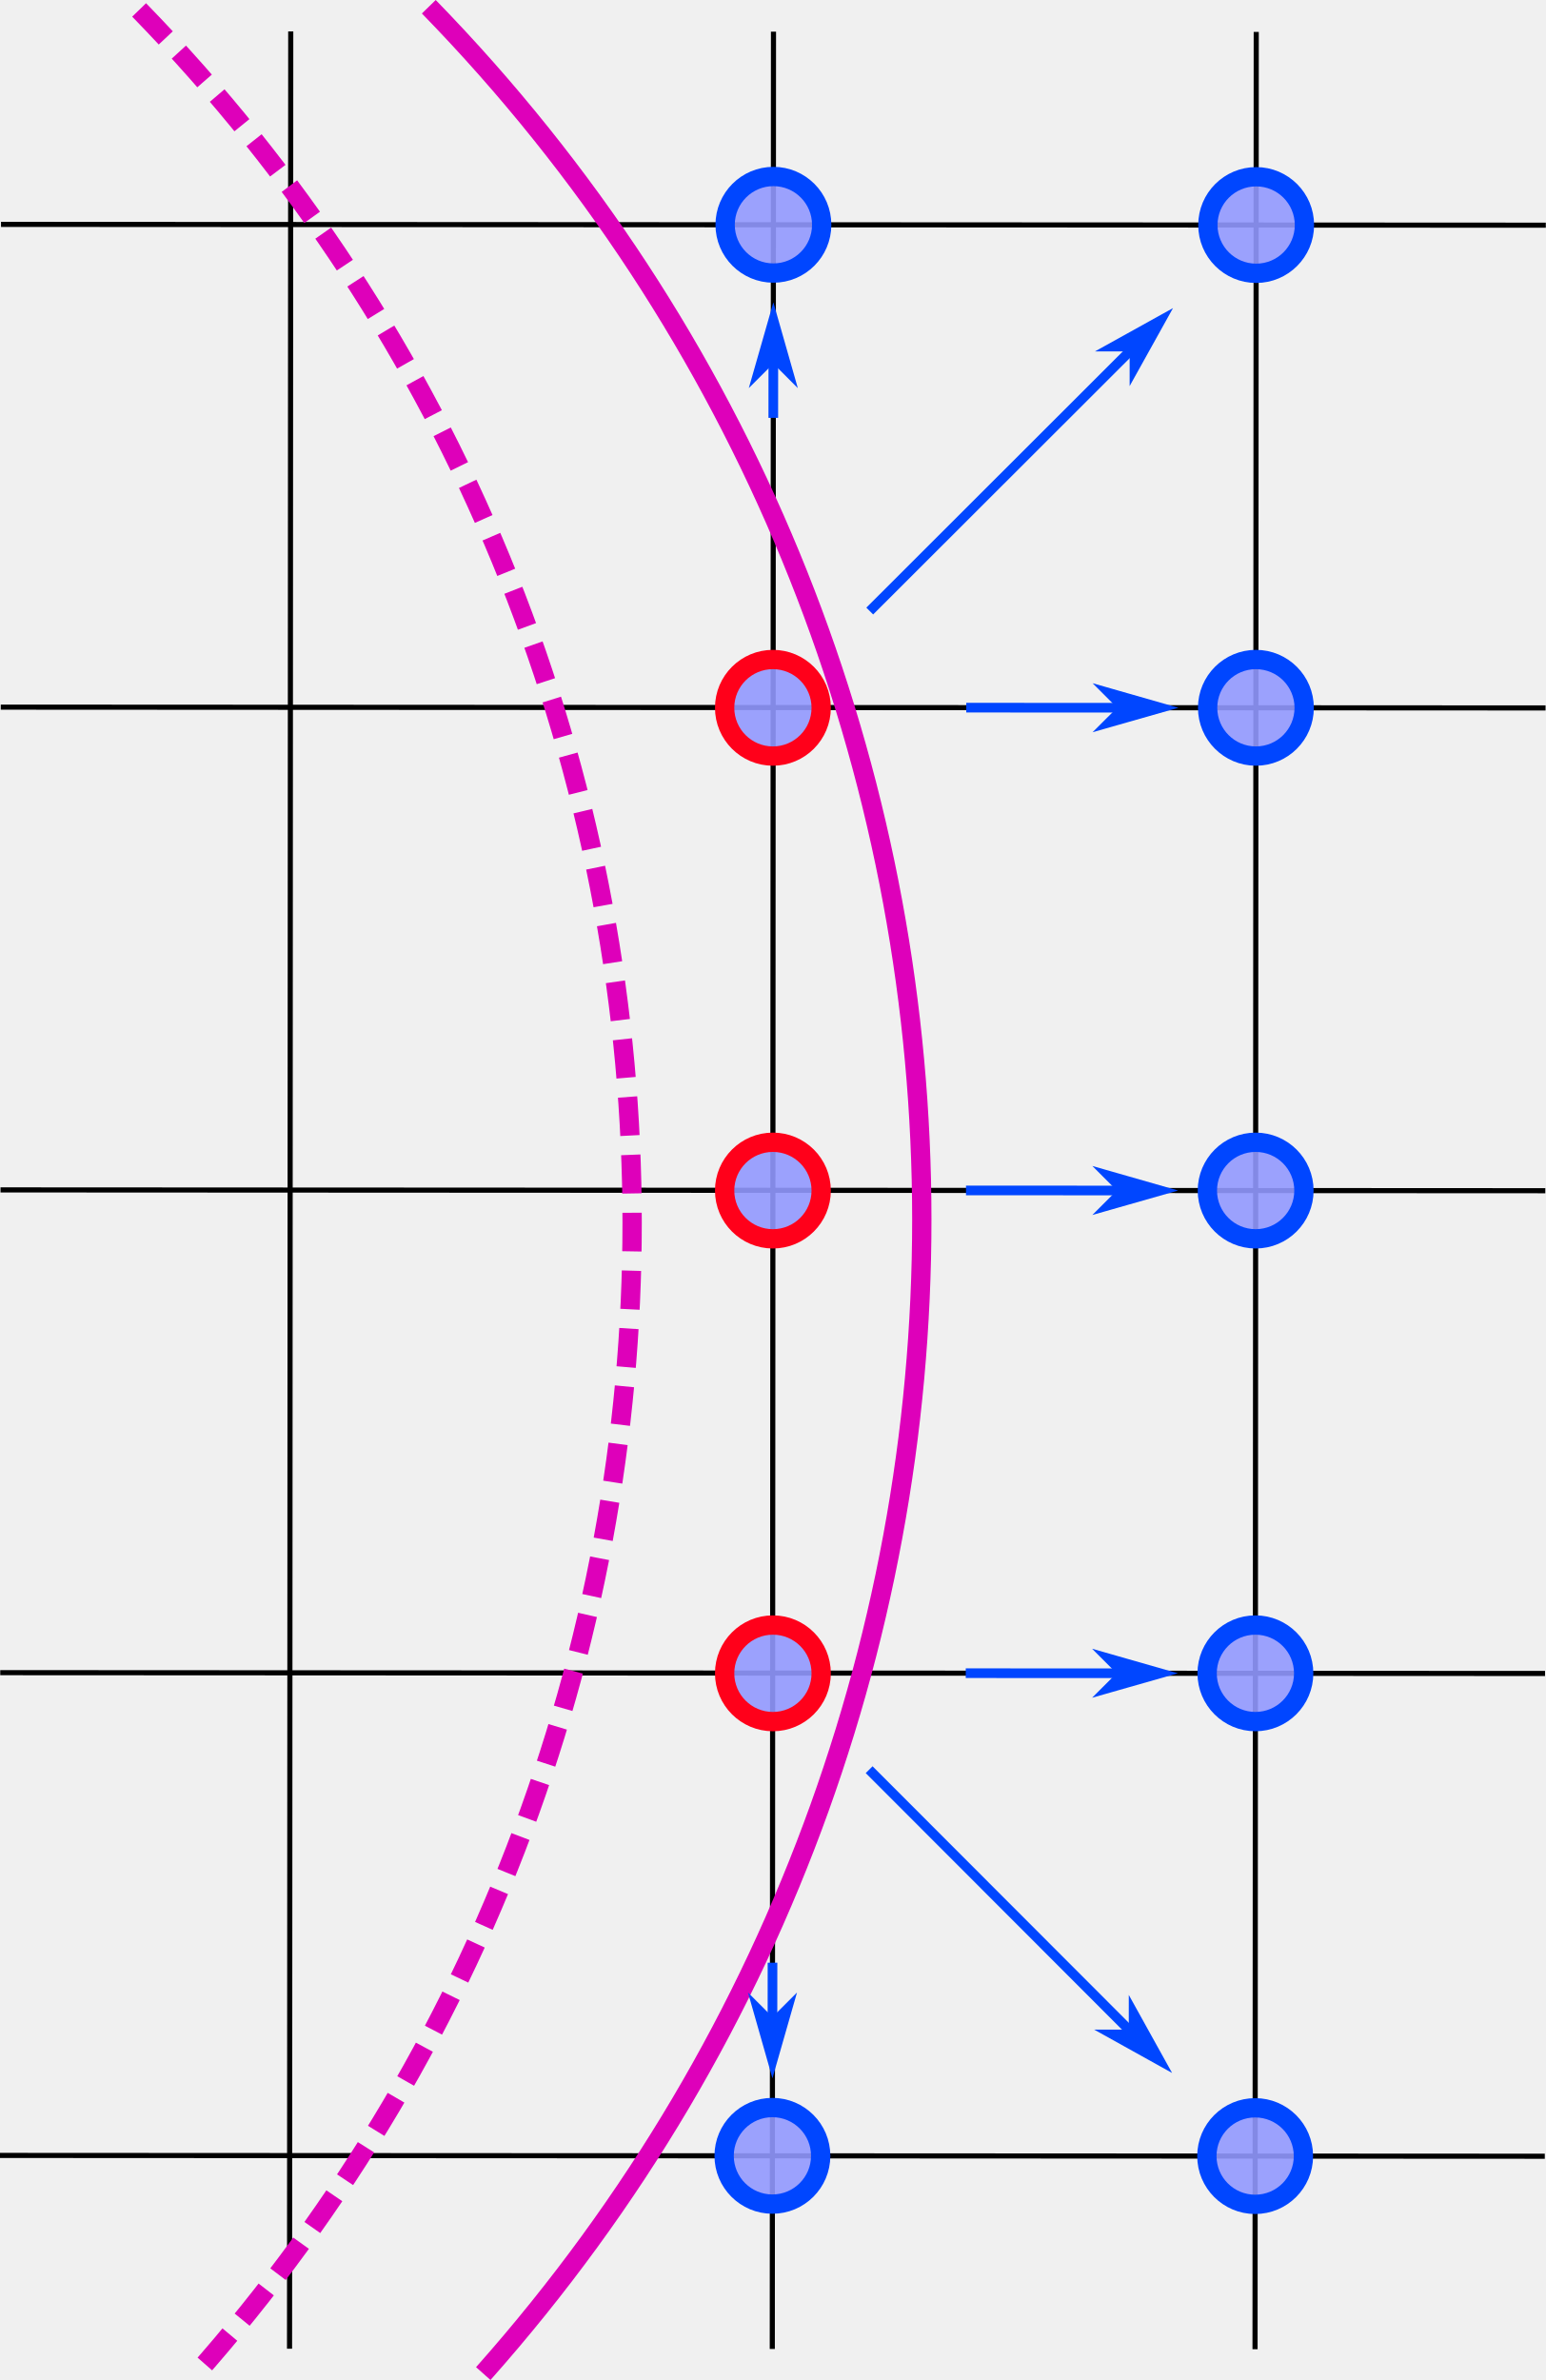
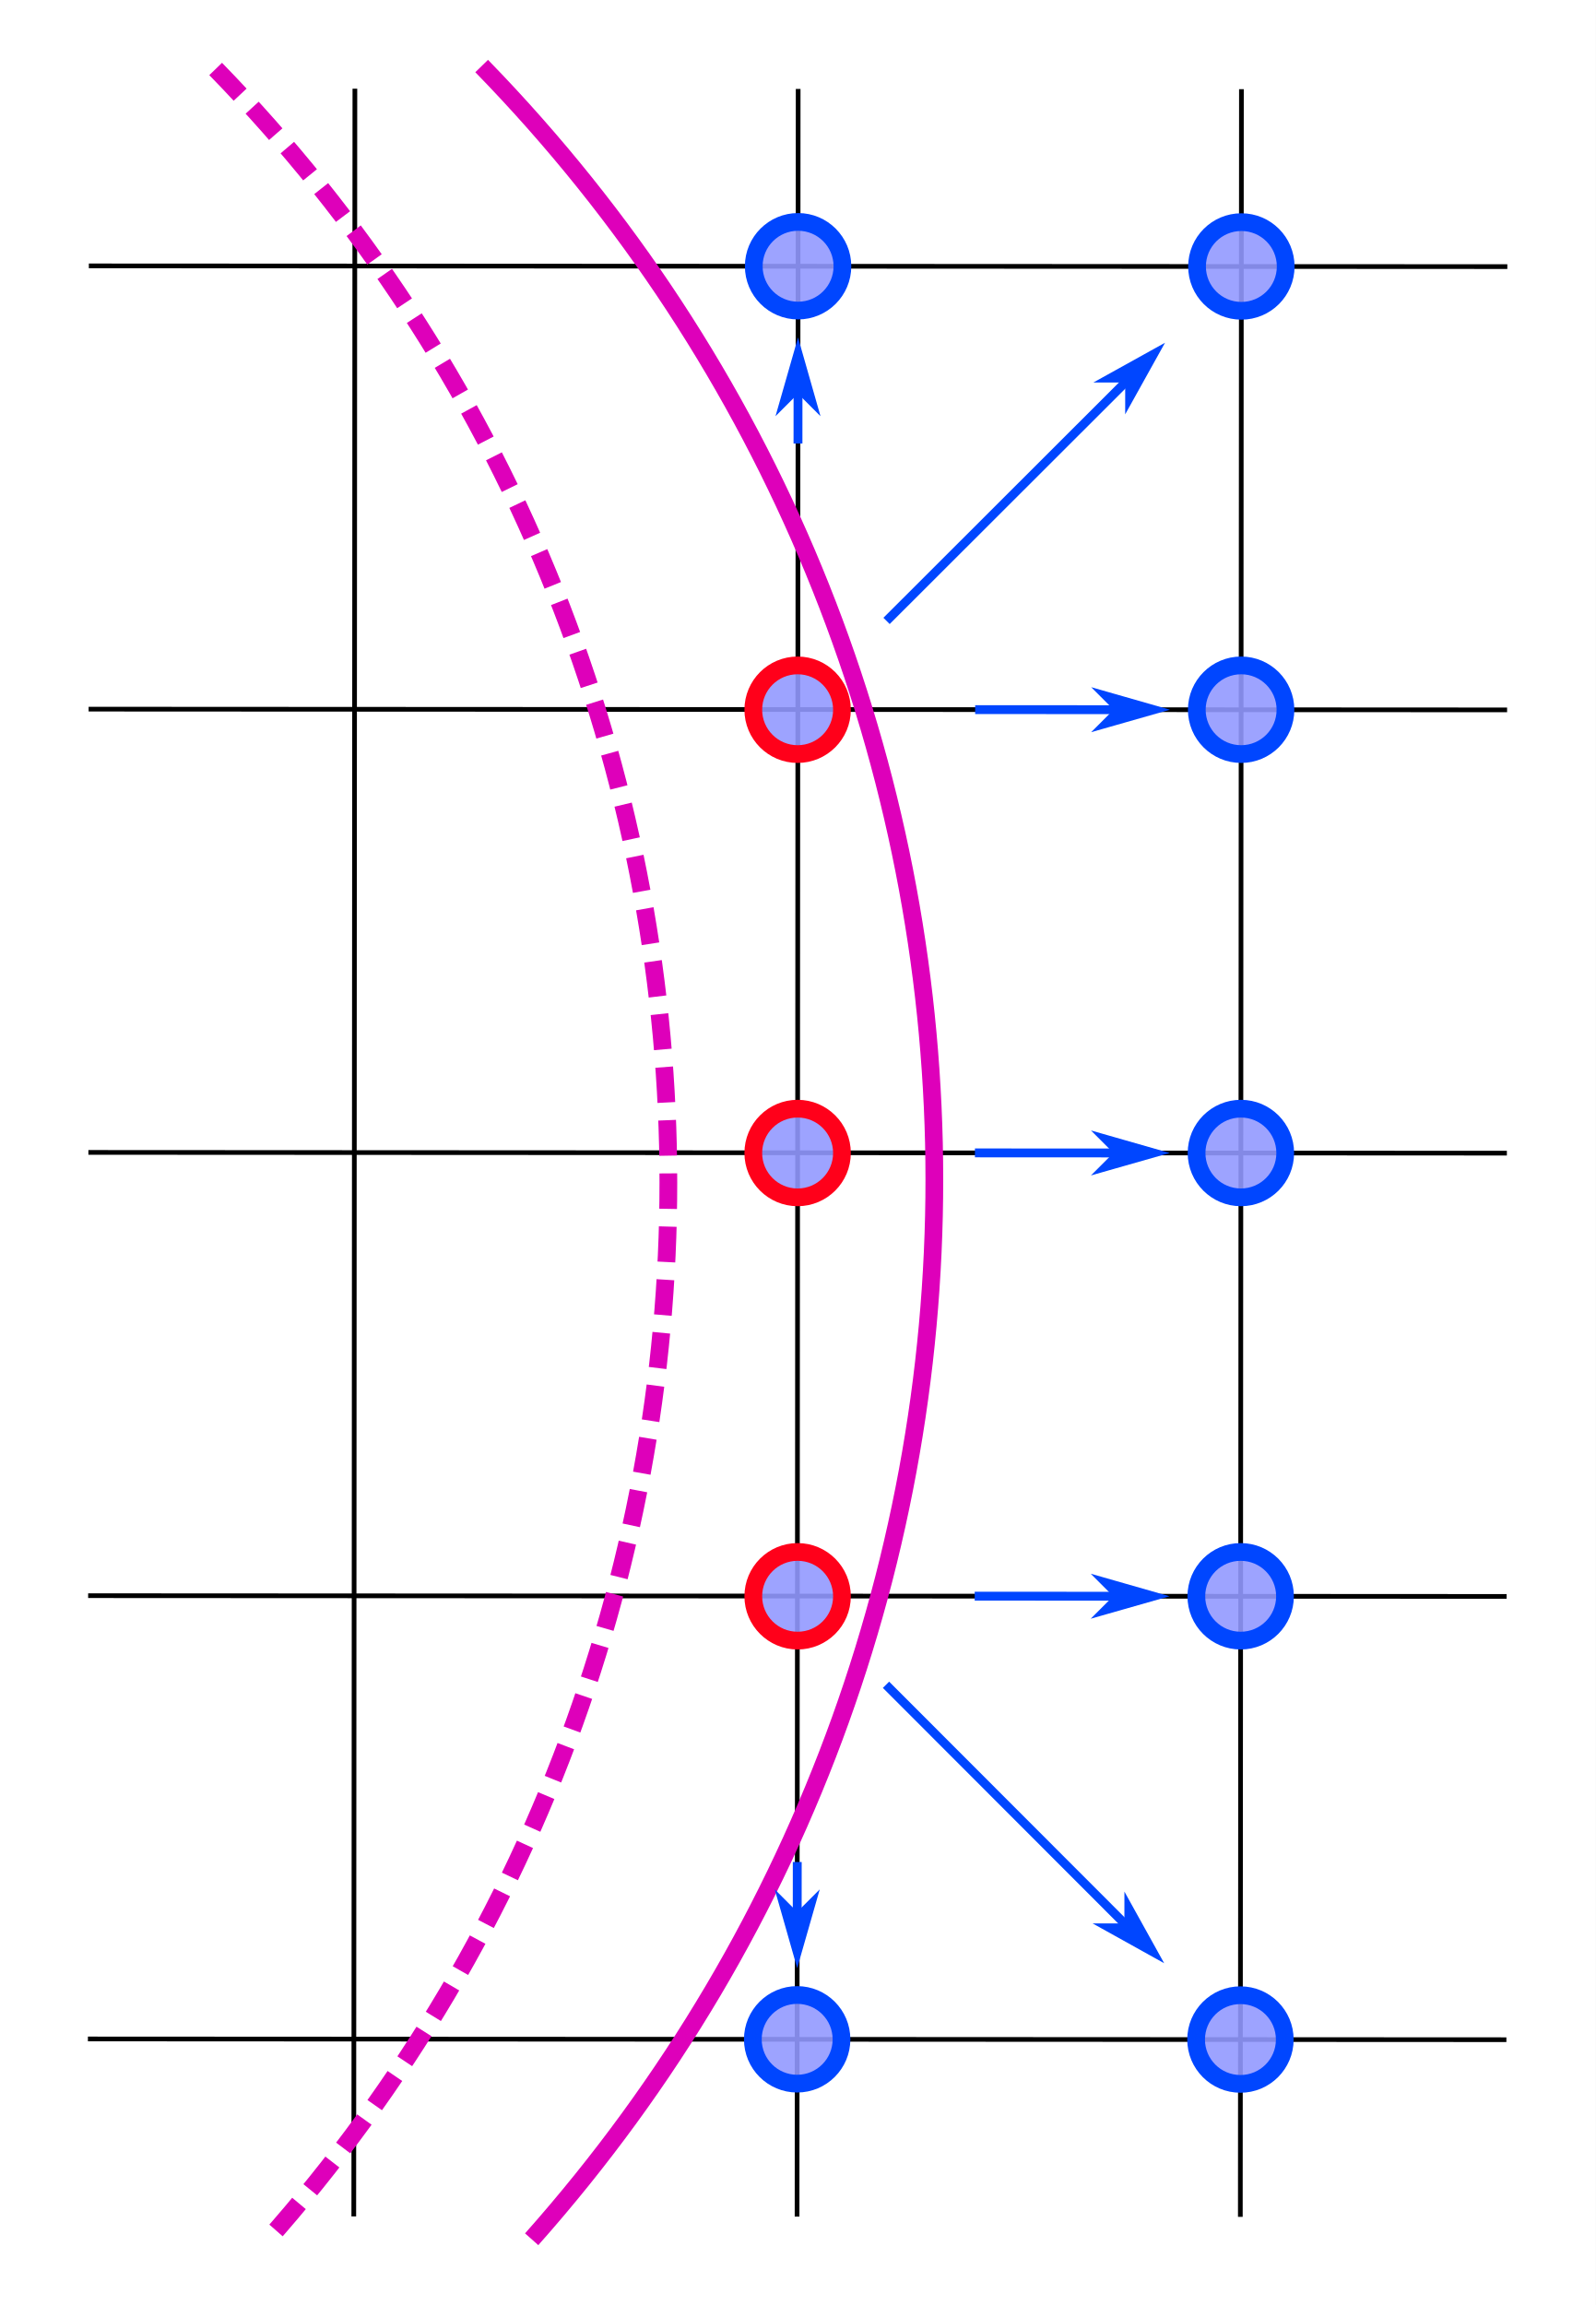
- <svg xmlns="http://www.w3.org/2000/svg" width="80.052mm" height="123.249mm" viewBox="0 0 80.052 123.249" version="1.1" id="svg5">
+ <svg xmlns="http://www.w3.org/2000/svg" width="90mm" height="130mm" viewBox="0 0 90 130" version="1.1" id="svg5">
  <defs id="defs2">
    <marker style="overflow:visible" id="Arrow1Mstart" refX="0" refY="0" orient="auto">
      <path transform="matrix(0.4,0,0,0.4,4,0)" style="fill:context-stroke;fill-rule:evenodd;stroke:context-stroke;stroke-width:1pt" d="M 0,0 5,-5 -12.5,0 5,5 Z" id="path9701" />
    </marker>
    <marker style="overflow:visible" id="Arrow1Mend" refX="0" refY="0" orient="auto">
      <path transform="matrix(-0.4,0,0,-0.4,-4,0)" style="fill:context-stroke;fill-rule:evenodd;stroke:context-stroke;stroke-width:1pt" d="M 0,0 5,-5 -12.5,0 5,5 Z" id="path9704" />
    </marker>
    <marker style="overflow:visible" id="Arrow2Lend" refX="0" refY="0" orient="auto">
      <path transform="matrix(-1.1,0,0,-1.1,-1.1,0)" d="M 8.719,4.034 -2.207,0.016 8.719,-4.002 c -1.745,2.372 -1.735,5.617 -6e-7,8.035 z" style="fill:context-stroke;fill-rule:evenodd;stroke:context-stroke;stroke-width:0.625;stroke-linejoin:round" id="path9716" />
    </marker>
    <marker style="overflow:visible" id="Arrow1Mend-5" refX="0" refY="0" orient="auto">
      <path transform="matrix(-0.4,0,0,-0.4,-4,0)" style="fill:context-stroke;fill-rule:evenodd;stroke:context-stroke;stroke-width:1pt" d="M 0,0 5,-5 -12.5,0 5,5 Z" id="path9704-6" />
    </marker>
    <marker style="overflow:visible" id="Arrow1Mend-9" refX="0" refY="0" orient="auto">
      <path transform="matrix(-0.4,0,0,-0.4,-4,0)" style="fill:context-stroke;fill-rule:evenodd;stroke:context-stroke;stroke-width:1pt" d="M 0,0 5,-5 -12.5,0 5,5 Z" id="path9704-4" />
    </marker>
    <marker style="overflow:visible" id="Arrow1Mend-1" refX="0" refY="0" orient="auto">
      <path transform="matrix(-0.4,0,0,-0.4,-4,0)" style="fill:context-stroke;fill-rule:evenodd;stroke:context-stroke;stroke-width:1pt" d="M 0,0 5,-5 -12.5,0 5,5 Z" id="path9704-2" />
    </marker>
    <marker style="overflow:visible" id="Arrow1Mend-3" refX="0" refY="0" orient="auto">
      <path transform="matrix(-0.4,0,0,-0.4,-4,0)" style="fill:context-stroke;fill-rule:evenodd;stroke:context-stroke;stroke-width:1pt" d="M 0,0 5,-5 -12.5,0 5,5 Z" id="path9704-9" />
    </marker>
    <marker style="overflow:visible" id="Arrow1Mend-8" refX="0" refY="0" orient="auto">
      <path transform="matrix(-0.4,0,0,-0.4,-4,0)" style="fill:context-stroke;fill-rule:evenodd;stroke:context-stroke;stroke-width:1pt" d="M 0,0 5,-5 -12.5,0 5,5 Z" id="path9704-8" />
    </marker>
    <marker style="overflow:visible" id="Arrow1Mend-0" refX="0" refY="0" orient="auto">
      <path transform="matrix(-0.4,0,0,-0.4,-4,0)" style="fill:context-stroke;fill-rule:evenodd;stroke:context-stroke;stroke-width:1pt" d="M 0,0 5,-5 -12.5,0 5,5 Z" id="path9704-96" />
    </marker>
  </defs>
-   <g id="layer1" transform="translate(-49.95842,-63.37559)">
+   <g id="layer1" transform="translate(-45,-60)">
+     <rect style="fill:#ffffff;fill-opacity:0.999;fill-rule:evenodd;stroke-width:0.5;stroke-linejoin:round" id="rect943" width="90" height="130" x="45" y="60" />
    <path style="fill:none;stroke:#000000;stroke-width:0.265px;stroke-linecap:butt;stroke-linejoin:miter;stroke-opacity:1" d="m 129.958,175.037 -80,-0.042" id="path859" />
    <path style="fill:none;stroke:#000000;stroke-width:0.265px;stroke-linecap:butt;stroke-linejoin:miter;stroke-opacity:1" d="m 129.971,150.037 -80,-0.042" id="path861" />
    <path style="fill:none;stroke:#000000;stroke-width:0.265px;stroke-linecap:butt;stroke-linejoin:miter;stroke-opacity:1" d="M 129.985,125.037 49.985,124.995" id="path863" />
    <path style="fill:none;stroke:#000000;stroke-width:0.265px;stroke-linecap:butt;stroke-linejoin:miter;stroke-opacity:1" d="M 129.998,100.037 49.998,99.995" id="path865" />
    <path style="fill:none;stroke:#000000;stroke-width:0.265px;stroke-linecap:butt;stroke-linejoin:miter;stroke-opacity:1" d="M 130.011,75.037 50.011,74.995" id="path867" />
    <path style="fill:none;stroke:#000000;stroke-width:0.265px;stroke-linecap:butt;stroke-linejoin:miter;stroke-opacity:1" d="m 114.953,185.029 0.062,-120" id="path869" />
    <path style="fill:none;stroke:#000000;stroke-width:0.265px;stroke-linecap:butt;stroke-linejoin:miter;stroke-opacity:1" d="m 89.953,185.016 0.062,-120" id="path871" />
    <path style="fill:none;stroke:#000000;stroke-width:0.265px;stroke-linecap:butt;stroke-linejoin:miter;stroke-opacity:1" d="m 64.953,185.003 0.062,-120" id="path873" />
    <path style="fill:none;fill-opacity:0.898;fill-rule:evenodd;stroke:#de00ba;stroke-width:1;stroke-linejoin:round;stroke-opacity:1" id="path899" d="M -72.198,-63.687 A 90,90 0 0 1 -75.082,-186.253" transform="rotate(-179.9702)" />
    <path style="fill:none;fill-opacity:0.898;fill-rule:evenodd;stroke:#de00ba;stroke-width:1;stroke-linejoin:round;stroke-miterlimit:4;stroke-dasharray:2, 1;stroke-dashoffset:0;stroke-opacity:1" id="path899-9" d="M -57.197,-63.861 A 90,90 0 0 1 -60.081,-186.427" transform="rotate(-179.9702)" />
    <circle style="fill:#9299ff;fill-opacity:0.898;fill-rule:evenodd;stroke:#0046ff;stroke-width:1;stroke-linejoin:round;stroke-miterlimit:4;stroke-dasharray:none;stroke-dashoffset:0;stroke-opacity:1" id="path3429-1-1" cx="-115.05" cy="-149.969" r="2.5" transform="rotate(-179.9702)" />
    <circle style="fill:#9299ff;fill-opacity:0.898;fill-rule:evenodd;stroke:#0046ff;stroke-width:1;stroke-linejoin:round;stroke-miterlimit:4;stroke-dasharray:none;stroke-dashoffset:0;stroke-opacity:1" id="path3429-1-1-5" cx="-115.05" cy="-124.969" r="2.5" transform="rotate(-179.9702)" />
    <circle style="fill:#9299ff;fill-opacity:0.898;fill-rule:evenodd;stroke:#ff001a;stroke-width:1;stroke-linejoin:round;stroke-miterlimit:4;stroke-dasharray:none;stroke-dashoffset:0;stroke-opacity:1" id="path3429-1-1-5-6" cx="-90.05" cy="-124.982" r="2.5" transform="rotate(-179.9702)" />
    <circle style="fill:#9299ff;fill-opacity:0.898;fill-rule:evenodd;stroke:#ff001a;stroke-width:1;stroke-linejoin:round;stroke-miterlimit:4;stroke-dasharray:none;stroke-dashoffset:0;stroke-opacity:1" id="path3429-1-1-5-1" cx="-90.063" cy="-149.982" r="2.5" transform="rotate(-179.9702)" />
    <circle style="fill:#9299ff;fill-opacity:0.898;fill-rule:evenodd;stroke:#ff001a;stroke-width:1;stroke-linejoin:round;stroke-miterlimit:4;stroke-dasharray:none;stroke-dashoffset:0;stroke-opacity:1" id="path3429-1-1-5-15" cx="-90.037" cy="-99.982" r="2.5" transform="rotate(-179.9702)" />
    <circle style="fill:#9299ff;fill-opacity:0.898;fill-rule:evenodd;stroke:#0046ff;stroke-width:1;stroke-linejoin:round;stroke-miterlimit:4;stroke-dasharray:none;stroke-dashoffset:0;stroke-opacity:1" id="path3429-1-1-9" cx="-115.05" cy="-99.969" r="2.5" transform="rotate(-179.9702)" />
    <circle style="fill:#9299ff;fill-opacity:0.898;fill-rule:evenodd;stroke:#0046ff;stroke-width:1;stroke-linejoin:round;stroke-miterlimit:4;stroke-dasharray:none;stroke-dashoffset:0;stroke-opacity:1" id="path3429-1-1-7" cx="-115.05" cy="-174.969" r="2.5" transform="rotate(-179.9702)" />
    <circle style="fill:#9299ff;fill-opacity:0.898;fill-rule:evenodd;stroke:#0046ff;stroke-width:1;stroke-linejoin:round;stroke-miterlimit:4;stroke-dasharray:none;stroke-dashoffset:0;stroke-opacity:1" id="path3429-1-1-6" cx="-90.05" cy="-174.969" r="2.5" transform="rotate(-179.9702)" />
    <circle style="fill:#9299ff;fill-opacity:0.898;fill-rule:evenodd;stroke:#0046ff;stroke-width:1;stroke-linejoin:round;stroke-miterlimit:4;stroke-dasharray:none;stroke-dashoffset:0;stroke-opacity:1" id="path3429-1-1-76" cx="-90.05" cy="-74.969" r="2.5" transform="rotate(-179.9702)" />
    <circle style="fill:#9299ff;fill-opacity:0.898;fill-rule:evenodd;stroke:#0046ff;stroke-width:1;stroke-linejoin:round;stroke-miterlimit:4;stroke-dasharray:none;stroke-dashoffset:0;stroke-opacity:1" id="path3429-1-1-73" cx="-115.05" cy="-74.969" r="2.5" transform="rotate(-179.9702)" />
    <path style="fill:none;stroke:#0046ff;stroke-width:0.5;stroke-linecap:butt;stroke-linejoin:miter;stroke-miterlimit:4;stroke-dasharray:none;stroke-opacity:1;marker-start:url(#Arrow1Mstart)" d="m 109.972,150.027 -10,-0.005" id="path6774" />
    <path style="fill:none;stroke:#0046ff;stroke-width:0.5;stroke-linecap:butt;stroke-linejoin:miter;stroke-miterlimit:4;stroke-dasharray:none;stroke-opacity:1;marker-start:url(#Arrow1Mstart)" d="m 109.985,125.027 -10,-0.005" id="path6774-3" />
    <path style="fill:none;stroke:#0046ff;stroke-width:0.5;stroke-linecap:butt;stroke-linejoin:miter;stroke-miterlimit:4;stroke-dasharray:none;stroke-opacity:1;marker-start:url(#Arrow1Mstart)" d="m 109.998,100.027 -10,-0.005" id="path6774-8" />
    <path style="fill:none;stroke:#0046ff;stroke-width:0.5;stroke-linecap:butt;stroke-linejoin:miter;stroke-miterlimit:4;stroke-dasharray:none;stroke-opacity:1;marker-start:url(#Arrow1Mstart)" d="m 89.961,170.016 0.003,-5" id="path6774-9" />
    <path style="fill:none;stroke:#0046ff;stroke-width:0.5;stroke-linecap:butt;stroke-linejoin:miter;stroke-miterlimit:4;stroke-dasharray:none;stroke-opacity:1;marker-start:url(#Arrow1Mstart)" d="m 90.008,80.016 -0.003,5" id="path6774-0" />
    <path style="fill:none;stroke:#0046ff;stroke-width:0.5;stroke-linecap:butt;stroke-linejoin:miter;stroke-miterlimit:4;stroke-dasharray:none;stroke-opacity:1;marker-start:url(#Arrow1Mstart)" d="M 109.961,170.027 94.969,155.019" id="path6774-5" />
    <path style="fill:none;stroke:#0046ff;stroke-width:0.5;stroke-linecap:butt;stroke-linejoin:miter;stroke-miterlimit:4;stroke-dasharray:none;stroke-opacity:1;marker-start:url(#Arrow1Mstart)" d="M 110.008,80.027 95,95.019" id="path6774-38" />
  </g>
</svg>
